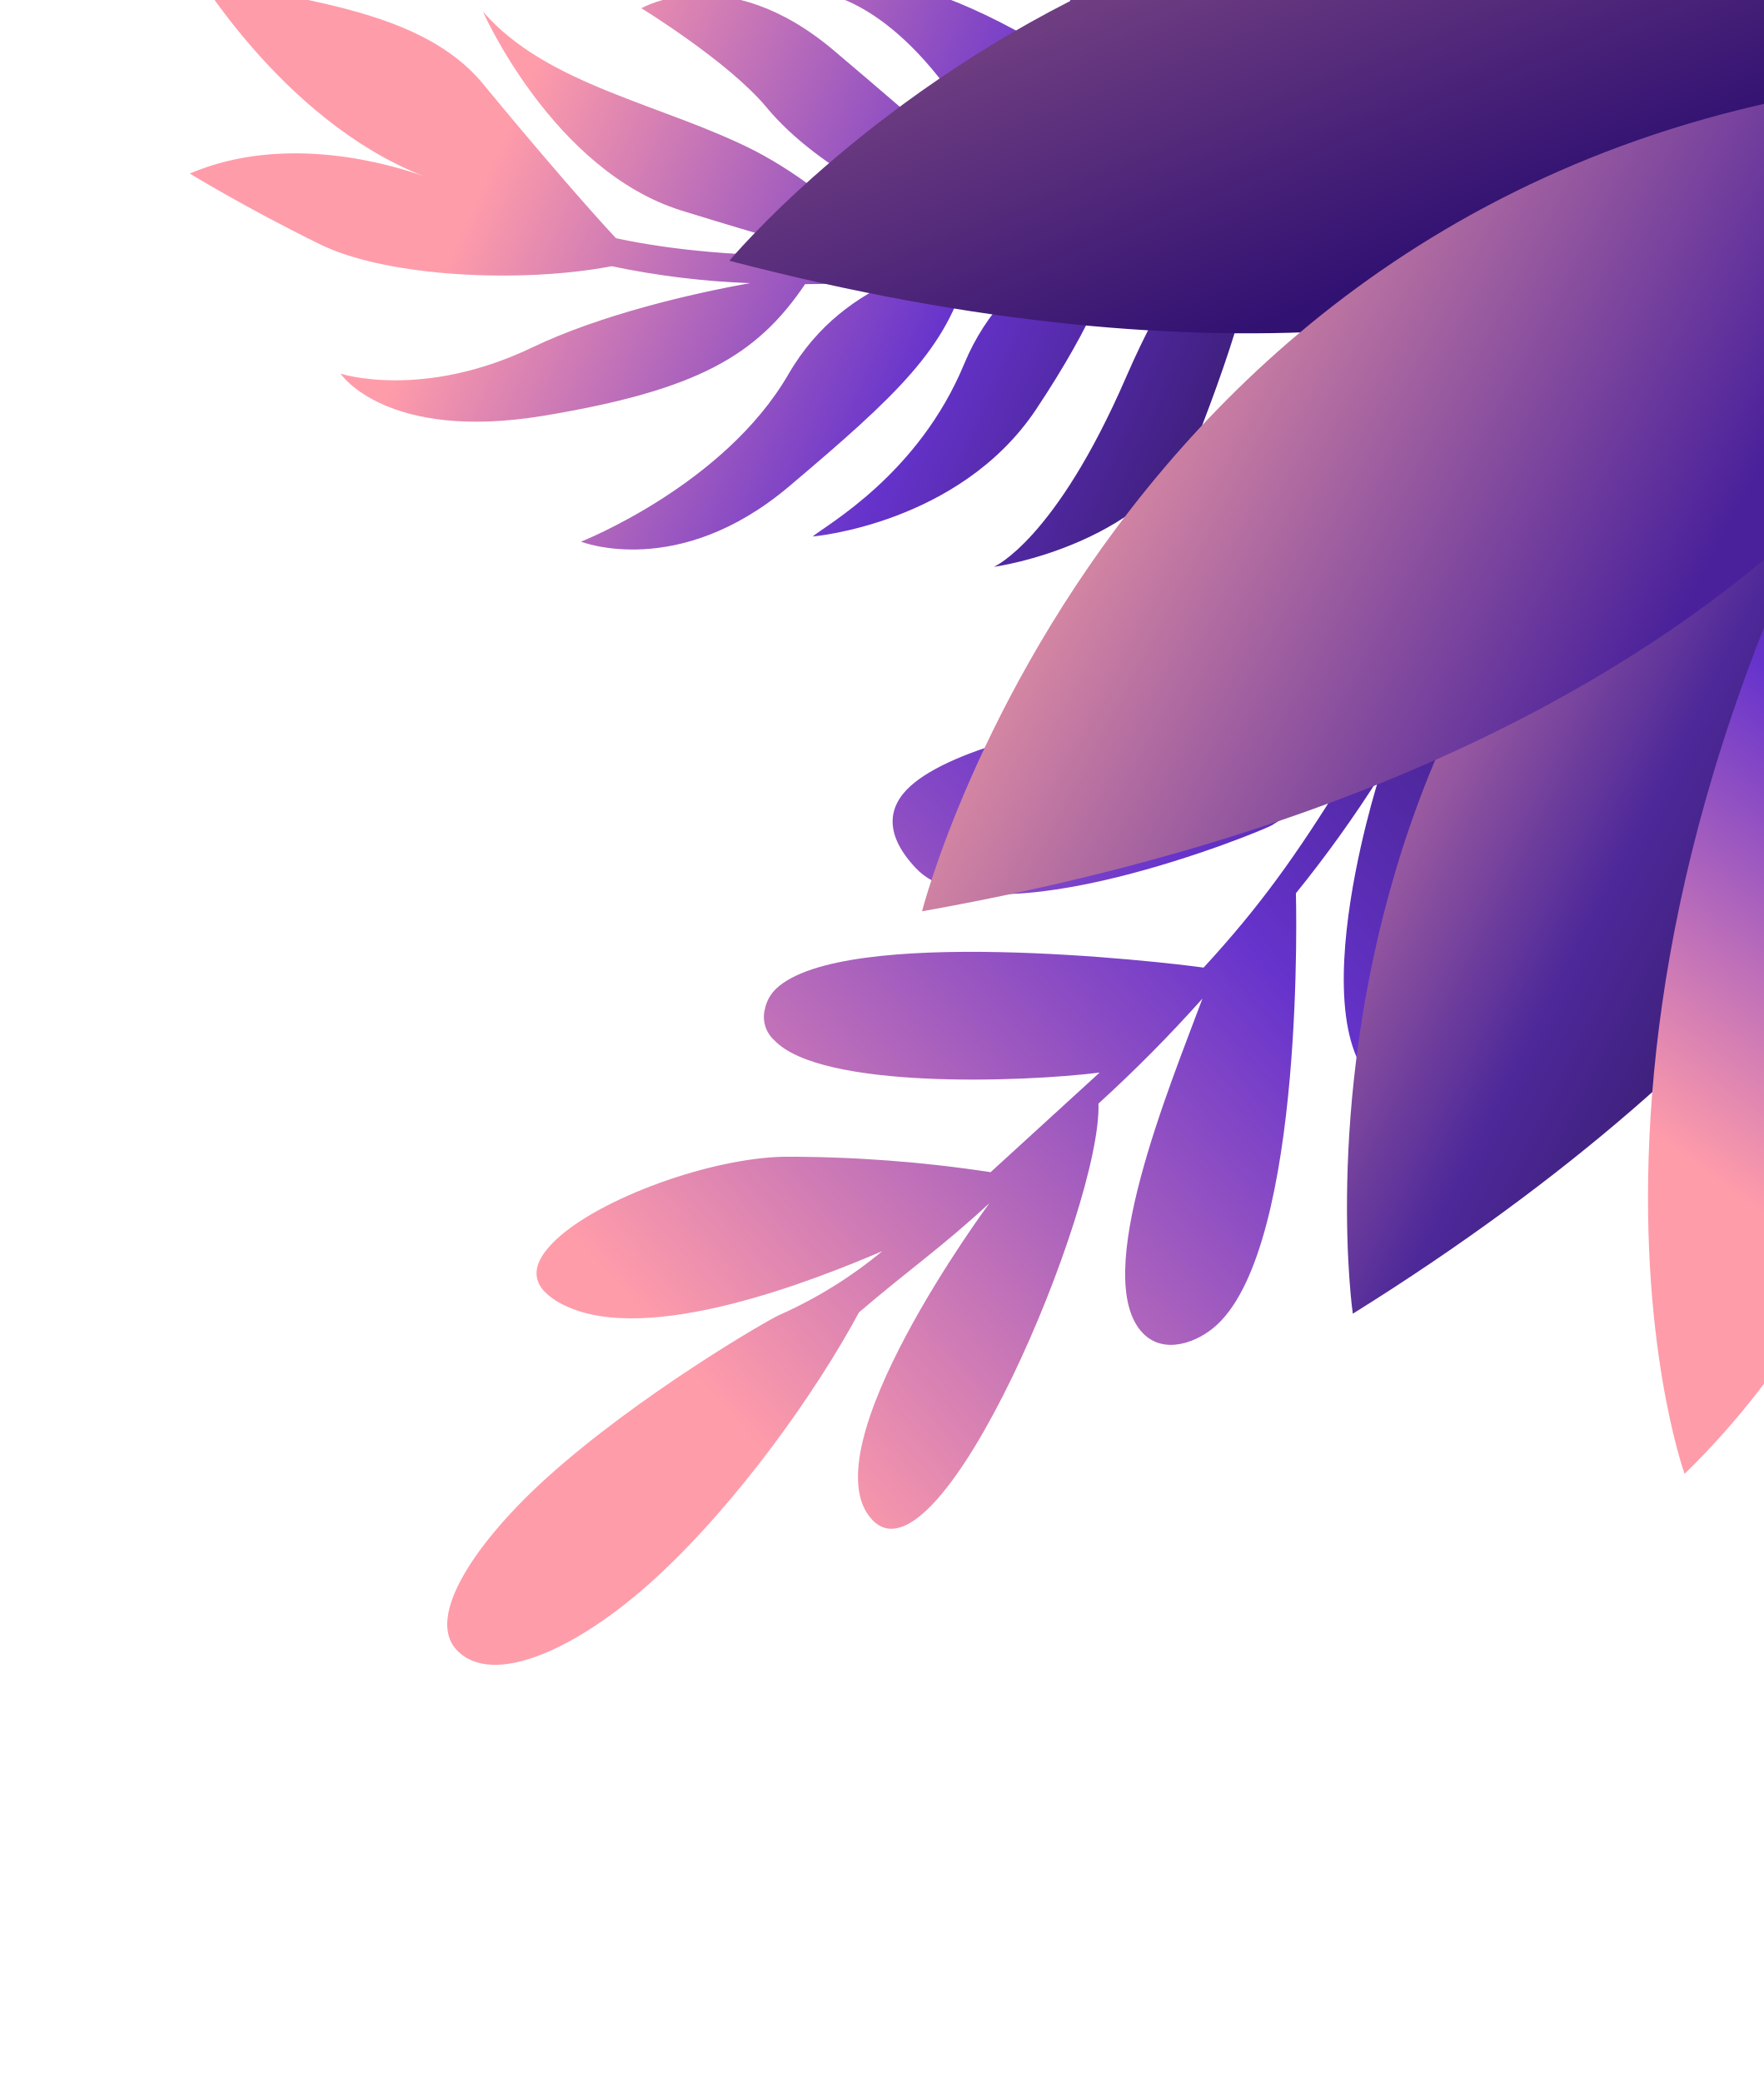
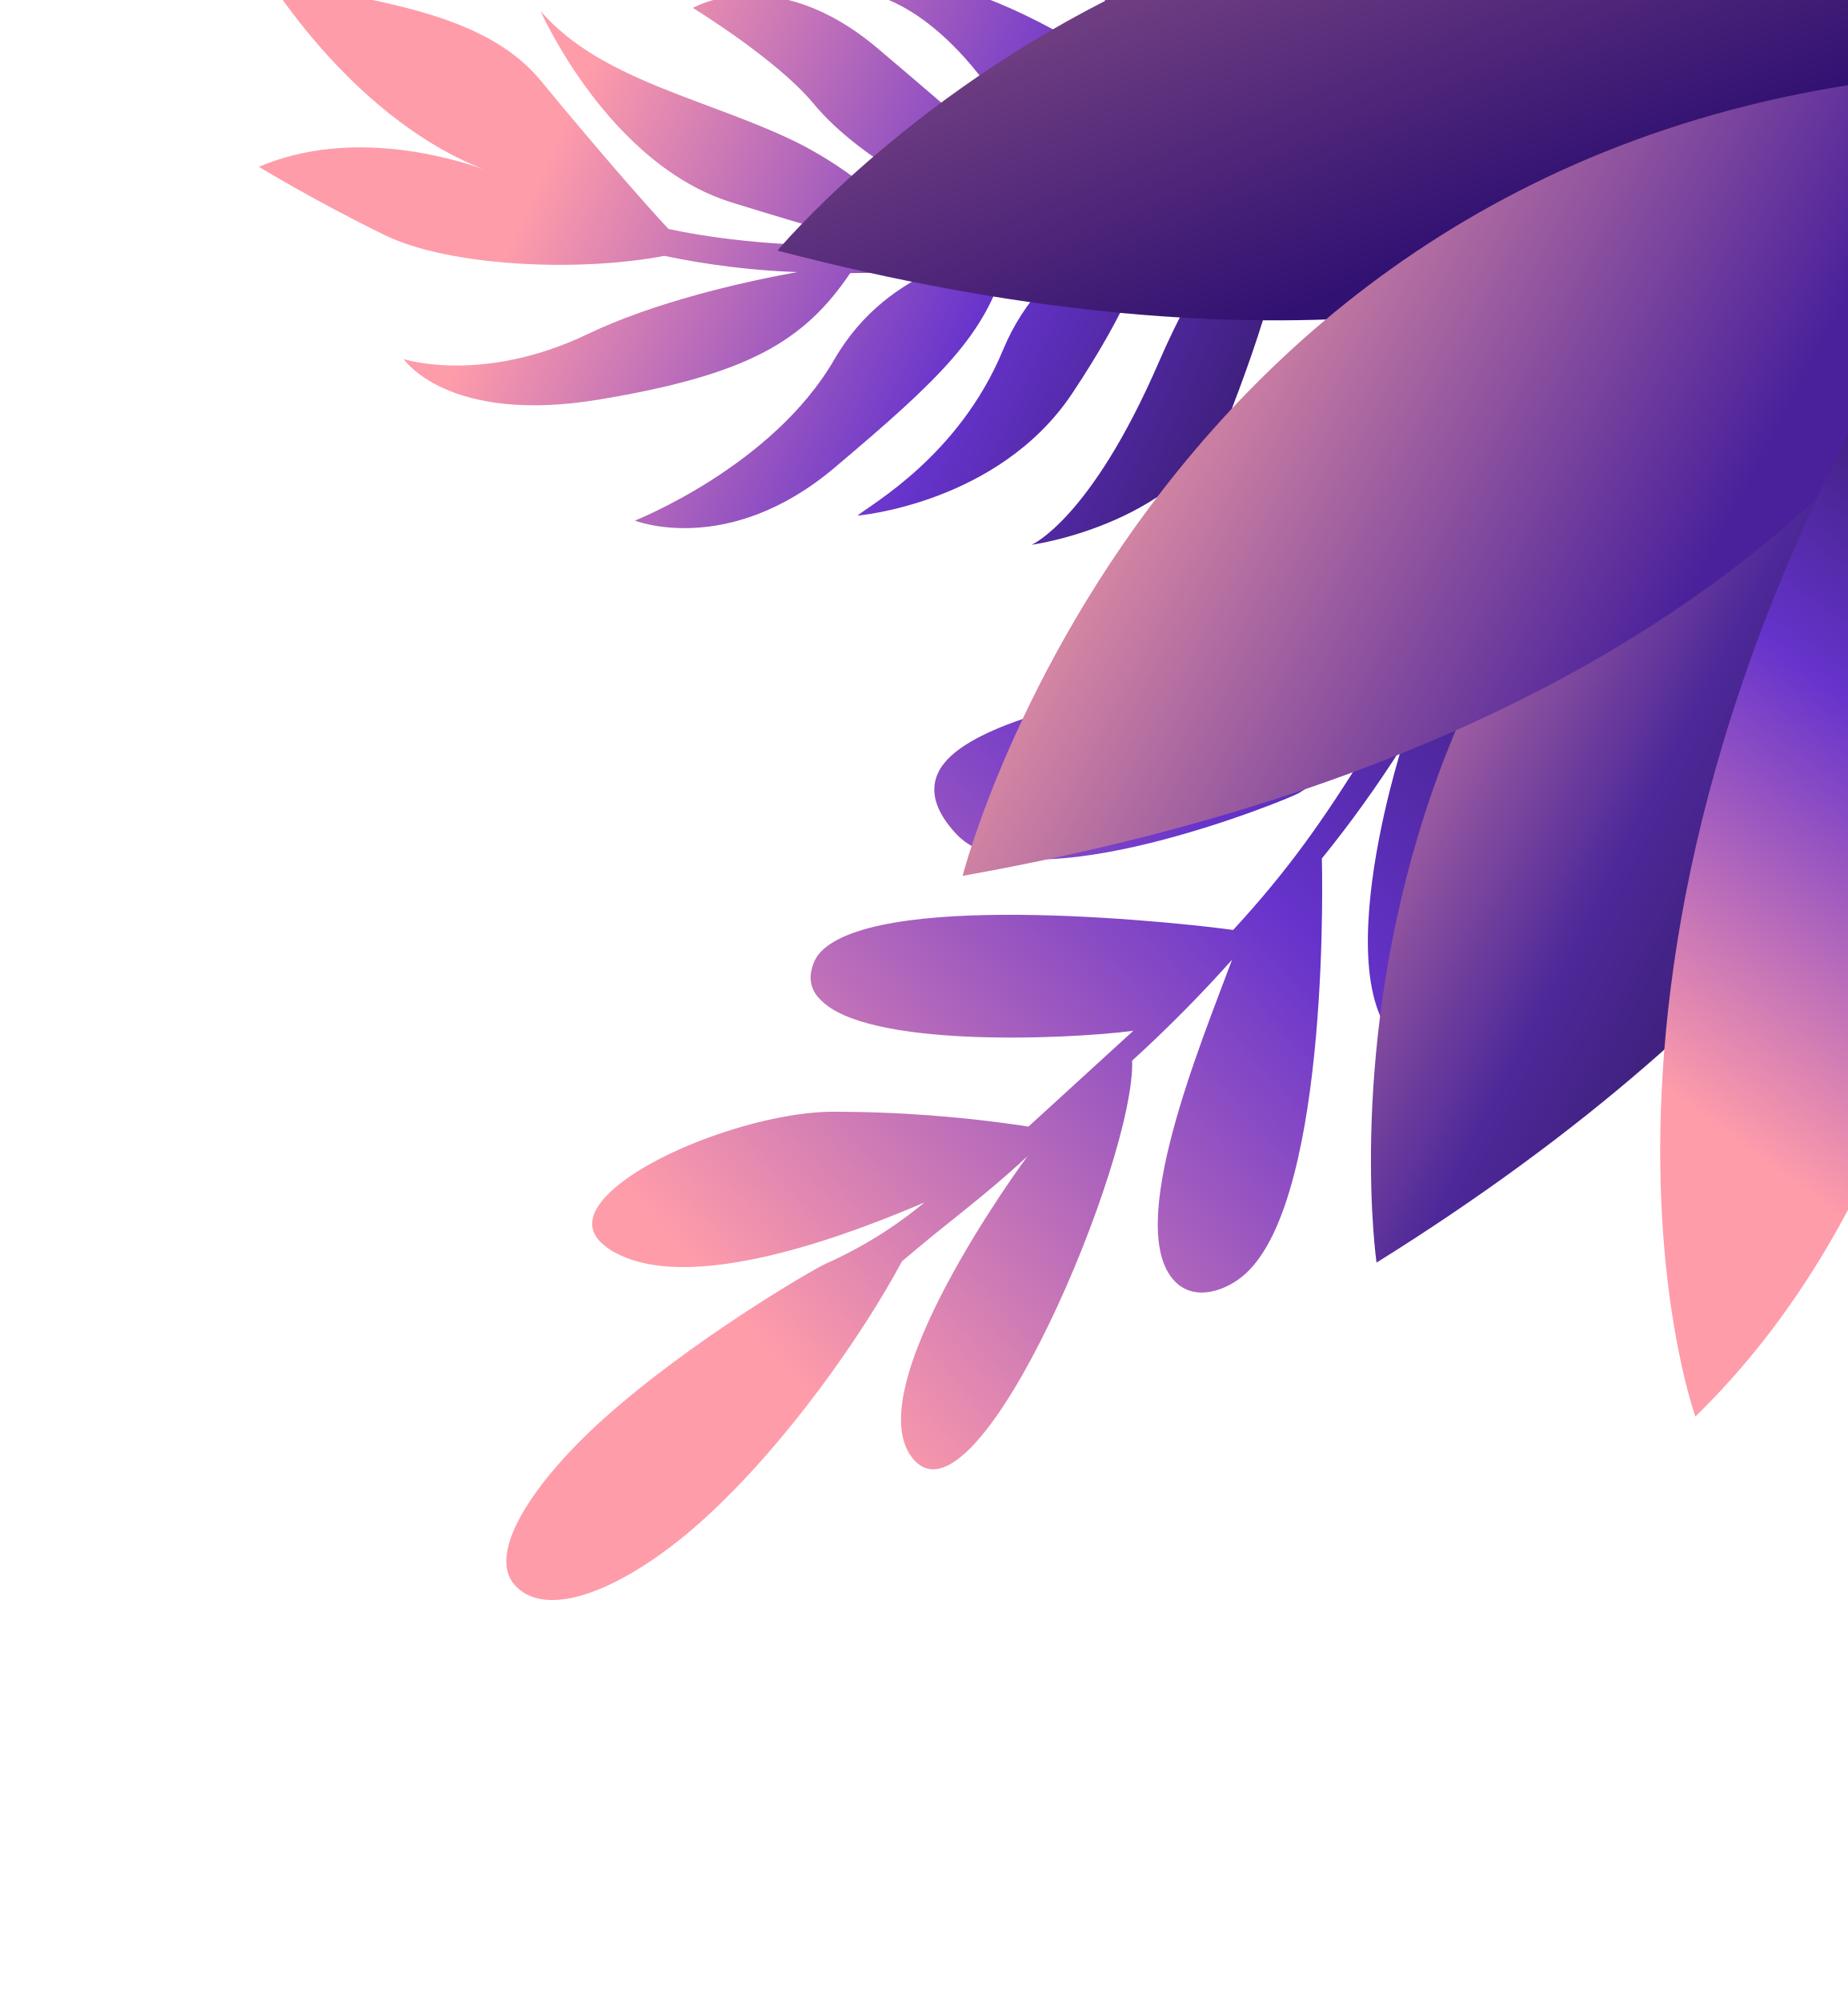
- <svg xmlns="http://www.w3.org/2000/svg" width="321" height="379" viewBox="0 0 321 379" fill="none">
+ <svg xmlns="http://www.w3.org/2000/svg" width="350" height="379" viewBox="0 0 321 379" fill="none">
  <path fill-rule="evenodd" clip-rule="evenodd" d="M203.844 43.515C202.678 48.499 199.417 58.278 188.594 74.518C174.658 95.42 147.918 97.665 147.918 97.665C150.372 95.578 167.151 86.414 175.496 66.269C179.556 56.469 186.107 50.65 192.237 46.404C186.556 47.666 181.146 48.657 176.035 49.414C172.371 63.347 163.407 71.842 143.591 88.574C123.399 105.625 105.759 98.6 105.759 98.6C105.759 98.6 131.789 88.368 143.504 68.14C148.894 58.836 156.158 54.086 162.82 50.965C160.281 51.184 157.84 51.353 155.519 51.472C152.392 51.631 149.404 51.708 146.545 51.727C137.781 64.713 127.018 71.007 99.003 75.674C70.275 80.452 61.973 68.014 61.973 68.014C61.973 68.014 76.848 72.856 96.933 63.223C109.244 57.318 125.892 53.429 136.53 51.542C128.088 51.232 119.666 50.202 111.328 48.462C95.012 51.589 70.504 50.484 58.278 44.486C44.843 37.901 34.552 31.595 34.552 31.595C52.179 24.048 71.685 30.138 77.075 32.047C50.864 21.77 34.477 -6.955 34.477 -6.955C43.096 0.831 73.889 -1.793 87.962 15.311C97.498 26.902 107.049 37.935 112.116 43.361C118.241 44.696 132.178 47.059 151.527 46.438C146.724 44.996 140.533 43.432 124.092 38.34C100.669 31.083 87.902 2.106 87.902 2.106C99.627 15.645 120.802 18.95 137.548 27.528C146.065 32.014 153.878 38.249 160.636 45.952C166.21 45.514 172.332 44.808 178.914 43.729C167.227 39.474 149.196 31.207 139.531 19.546C132.635 11.234 116.747 1.503 116.747 1.503C116.747 1.503 132.107 -7.504 151.849 9.249C169.659 24.363 177.896 31.363 186.679 42.308C193.12 41.017 199.943 39.356 207.08 37.253C196.856 36.601 183.71 33.434 175.921 21.196C161.984 -0.716 149.087 -1.314 149.087 -1.314C149.087 -1.314 157.618 -10.914 190.861 8.926C209.898 20.288 217.549 28.149 220.482 32.87C225.297 31.147 230.225 29.207 235.265 27.049C225.257 25.406 207.315 19.735 196.798 3.091C191.294 -5.618 182.075 -16.235 182.075 -16.235C182.075 -16.235 205.569 -10.775 223.449 2.847C239.196 14.846 241.572 19.864 242.034 24.011L268.998 9.395C270.057 8.752 271.36 9.271 271.909 10.551C272.459 11.832 272.046 13.39 270.988 14.032C263.02 18.855 255.087 23.355 247.445 27.052C248.934 31.844 248.813 37.12 247.107 41.751C243.633 51.212 236.365 51.681 236.121 56.17C236.121 56.17 232.024 47.057 235.537 42.26C239.049 37.465 241.565 36.691 243.207 31.705C243.441 30.756 243.616 29.788 243.732 28.807C238.956 31.025 234.263 33.044 229.651 34.86C229.801 43.867 226.44 57.626 218.849 77.365C210.463 99.176 180.909 103.188 180.909 103.188C180.909 103.188 192.073 98.414 204.96 68.687C212.486 51.324 220.041 41.791 224.447 36.858L203.844 43.515Z" fill="url(#paint0_linear_1061_1912)" />
  <path fill-rule="evenodd" clip-rule="evenodd" d="M283.62 13.572C280.694 16.246 282.782 26.361 276.332 54.765C269.721 58.699 246.347 73.072 231.032 87.064C218.065 98.911 209.682 111.508 216.173 118.37C223.459 126.073 239.162 116.121 250.469 105.658C257.187 99.503 262.943 92.407 267.551 84.6C265.481 91.579 255.903 122.473 252.464 129.282C245.883 129.322 223.523 128.19 210.271 129.661C194.953 131.36 173.453 136.034 165.673 143.142C161.445 147.004 161.034 152.037 166.732 158.062C179.671 171.742 229.62 151.374 231.553 150.204C231.605 150.173 244.25 142.028 244.314 142.181C236.048 155.509 229.486 164.839 219.083 176.139C211.34 175.049 153.578 168.443 141.294 179.956C140.242 180.954 139.525 182.244 139.239 183.652C138.681 185.72 139.338 187.92 140.943 189.366C149.46 198.369 186.277 196.986 200.157 195.247L180.309 213.38C167.892 211.483 155.344 210.542 142.778 210.57C129.381 210.796 109.294 218.079 101.246 225.632C97.78 228.89 96.432 232.1 98.981 234.973C100.025 236.056 101.268 236.935 102.644 237.568C117.927 245.178 148.606 232.882 160.6 227.751C154.959 232.438 148.684 236.336 141.955 239.333C139.794 240.25 116.325 253.87 99.632 268.912C86.816 280.461 77.382 294.258 83.122 300.354C89.645 307.282 105.208 300.152 119.07 287.505C134.29 273.62 148.732 253.111 156.35 238.904C165.971 230.69 171.134 227.289 180.098 219.026C180.098 219.026 146.767 263.979 158.776 276.675C171.169 289.776 200.572 219.549 199.946 200.892C206.586 194.847 212.903 188.469 218.872 181.784C212.94 197.764 198.419 232.528 207.976 242.631C211.814 246.689 217.949 244.424 221.448 241.228C237.71 226.37 235.884 162.606 235.884 162.606C241.348 155.855 246.412 148.802 251.051 141.479C251.051 141.479 233.452 196.07 256.376 200.458C279.047 204.798 272.397 139.304 261.396 121.122C262.6 118.194 275.017 78.596 279.811 64.311C279.804 64.614 280.312 76.576 280.312 76.576C280.312 76.576 280.636 142.86 304.872 137.747C326.145 133.259 308.792 65.611 287.319 42.91C291.734 23.764 290.216 16.634 290.216 16.634C289.945 15.236 289.336 13.922 288.442 12.802C287.294 11.534 286.026 11.374 283.62 13.572Z" fill="url(#paint1_linear_1061_1912)" />
  <path d="M372.461 0.248C372.461 0.248 313.483 94.658 132.765 47.467C132.765 47.467 228.665 -68.049 372.461 0.248Z" fill="url(#paint2_linear_1061_1912)" />
  <path d="M373.697 33.759C373.697 33.759 404.322 140.534 246.242 239.144C246.242 239.144 224.894 91.336 373.697 33.759Z" fill="url(#paint3_linear_1061_1912)" />
  <path d="M377.982 13.148C377.982 13.148 364.547 130.845 167.834 165.89C167.834 165.89 207.245 11.281 377.982 13.148Z" fill="url(#paint4_linear_1061_1912)" />
  <path d="M362.258 37.229C362.258 37.229 384.254 192.803 306.634 268.298C306.634 268.298 271.595 171.451 362.258 37.229Z" fill="url(#paint5_linear_1061_1912)" />
  <defs>
    <linearGradient id="paint0_linear_1061_1912" x1="295.621" y1="109.638" x2="94.164" y2="19.174" gradientUnits="userSpaceOnUse">
      <stop />
      <stop offset="0.603" stop-color="#6633CC" />
      <stop offset="1" stop-color="#FF9CAA" />
    </linearGradient>
    <linearGradient id="paint1_linear_1061_1912" x1="386.058" y1="58.124" x2="142.876" y2="269.412" gradientUnits="userSpaceOnUse">
      <stop />
      <stop offset="0.603" stop-color="#6633CC" />
      <stop offset="1" stop-color="#FF9CAA" />
    </linearGradient>
    <linearGradient id="paint2_linear_1061_1912" x1="248.862" y1="-188.975" x2="333.204" y2="16.738" gradientUnits="userSpaceOnUse">
      <stop stop-color="#FFA5A5" />
      <stop offset="1" stop-color="#311172" />
    </linearGradient>
    <linearGradient id="paint3_linear_1061_1912" x1="476.09" y1="95.737" x2="280.092" y2="-4.764" gradientUnits="userSpaceOnUse">
      <stop />
      <stop offset="0.603" stop-color="#4D2899" />
      <stop offset="1" stop-color="#FF9CAA" />
    </linearGradient>
    <linearGradient id="paint4_linear_1061_1912" x1="240.406" y1="-47.631" x2="357.873" y2="14.627" gradientUnits="userSpaceOnUse">
      <stop stop-color="#FFA5A5" />
      <stop offset="1" stop-color="#4A219B" />
    </linearGradient>
    <linearGradient id="paint5_linear_1061_1912" x1="376.936" y1="11.404" x2="257.907" y2="175.391" gradientUnits="userSpaceOnUse">
      <stop />
      <stop offset="0.603" stop-color="#6633CC" />
      <stop offset="1" stop-color="#FF9CAA" />
    </linearGradient>
  </defs>
</svg>
